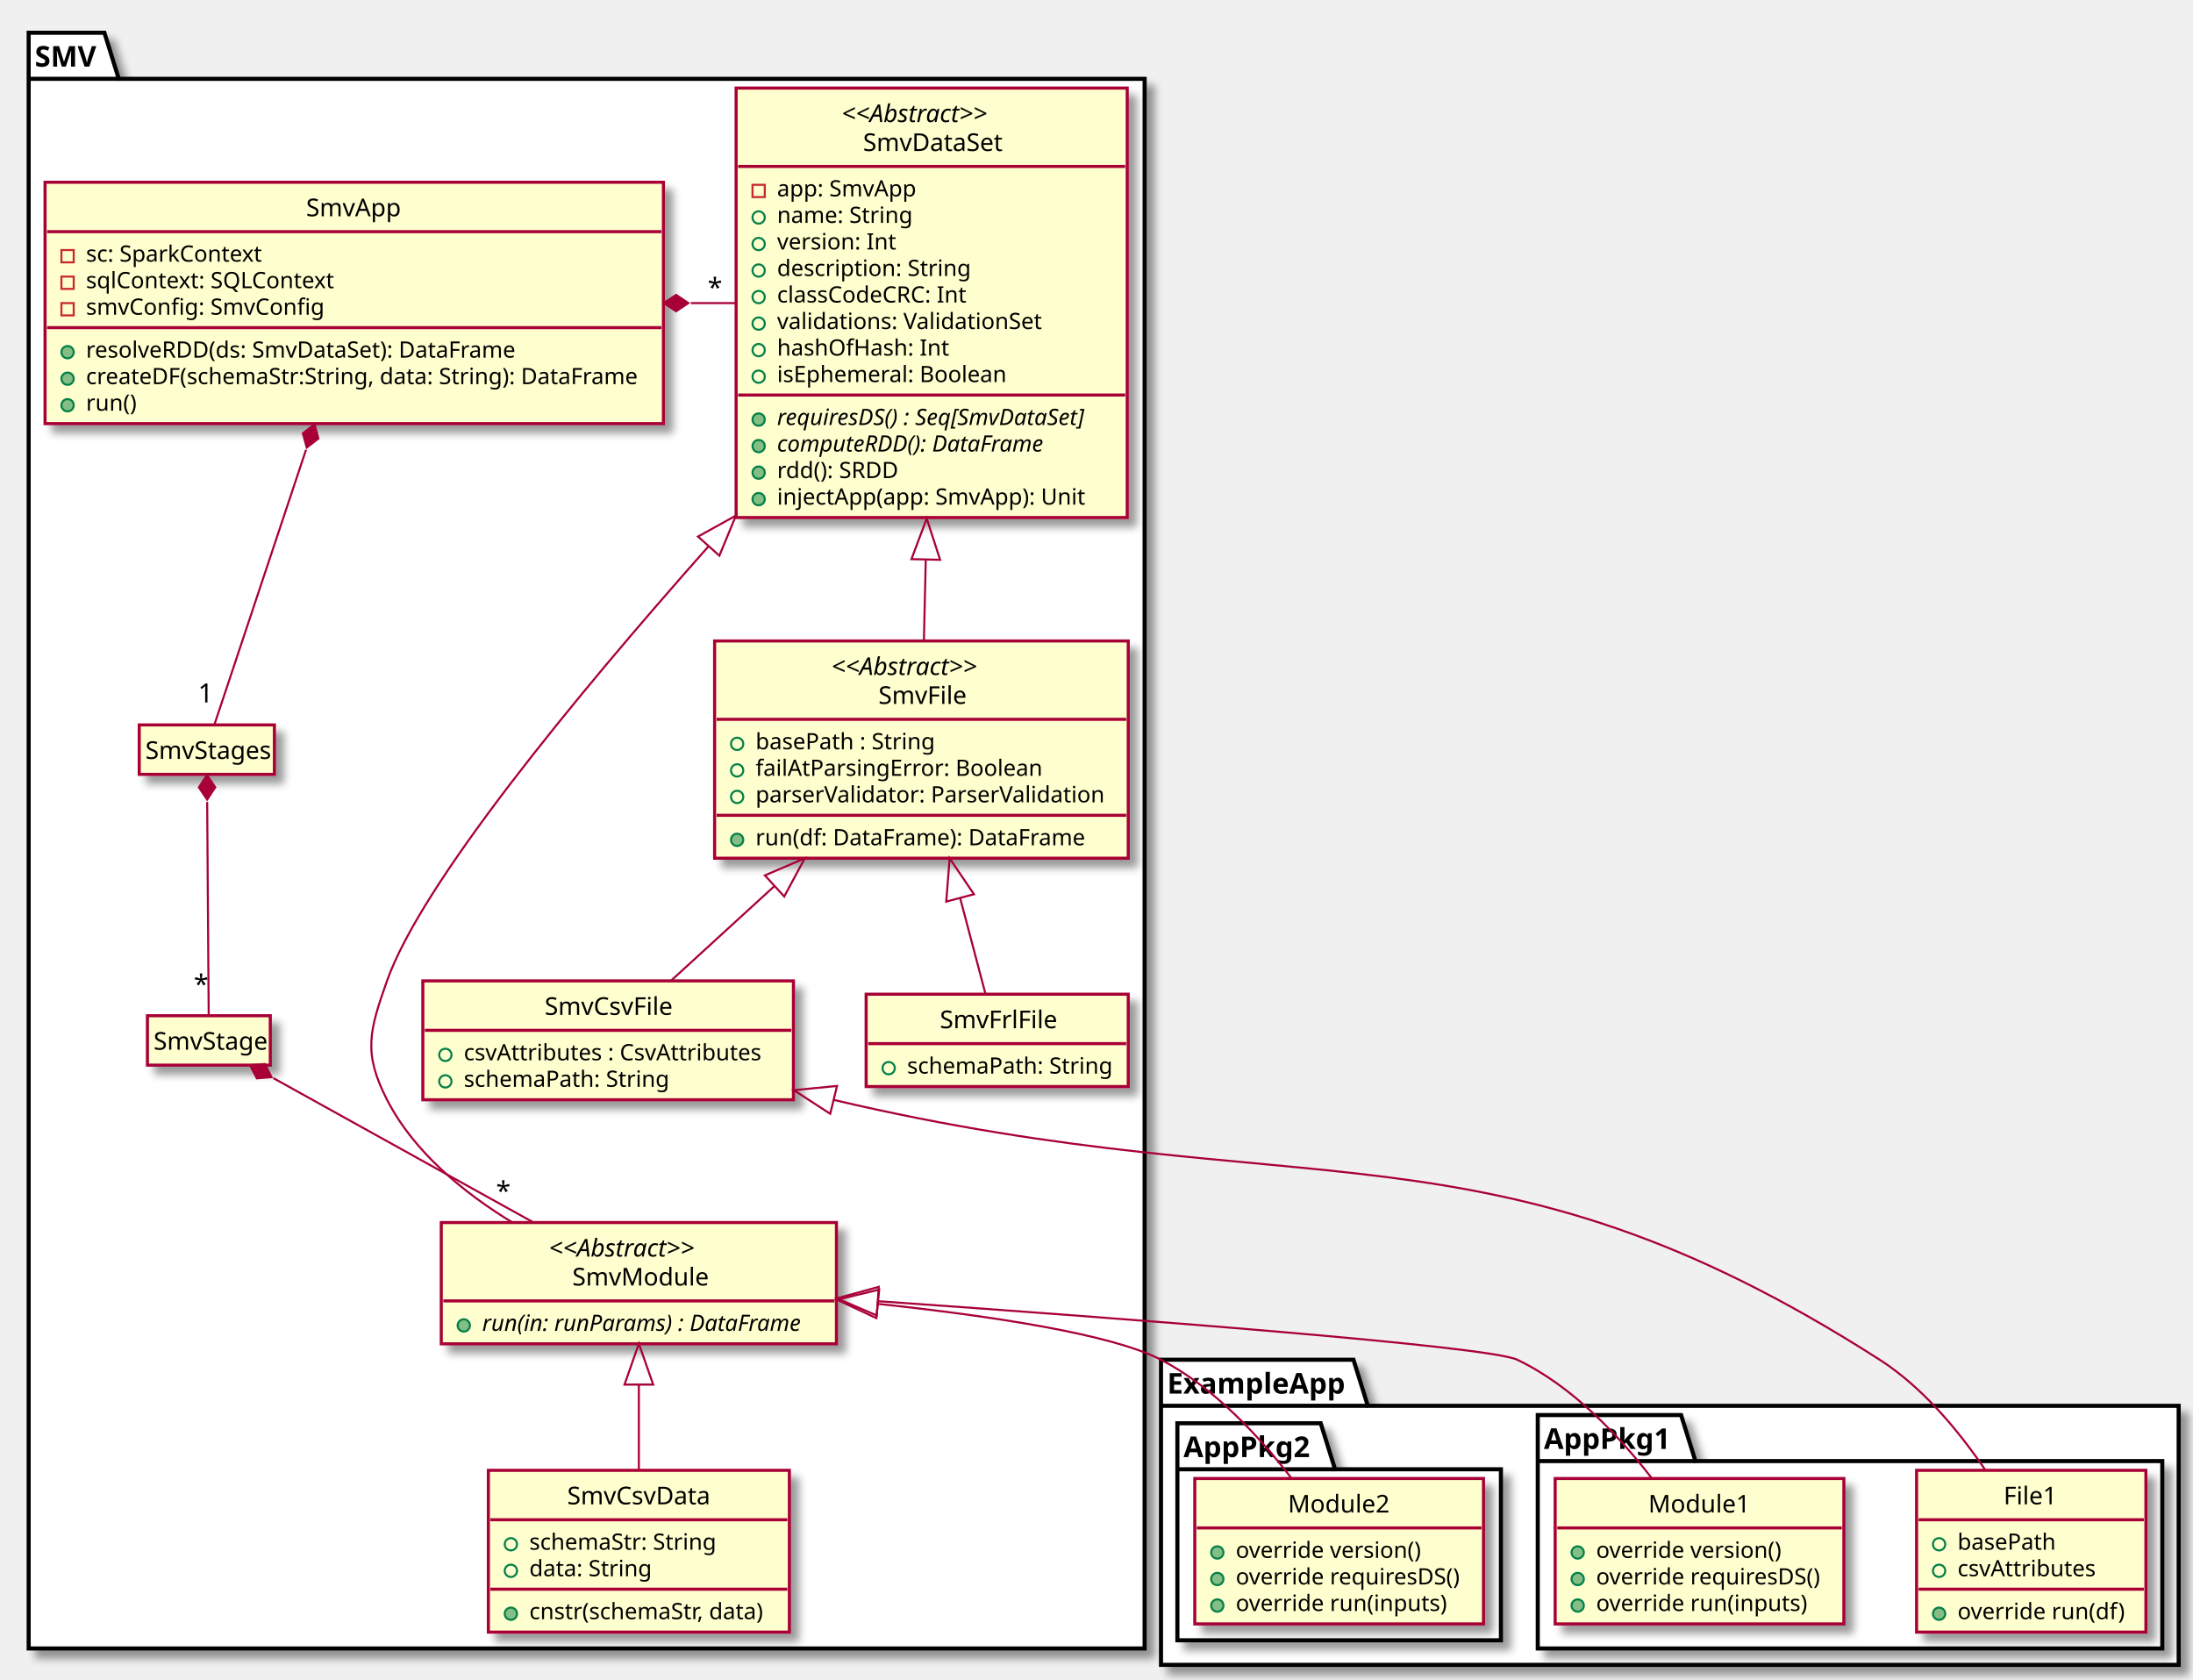
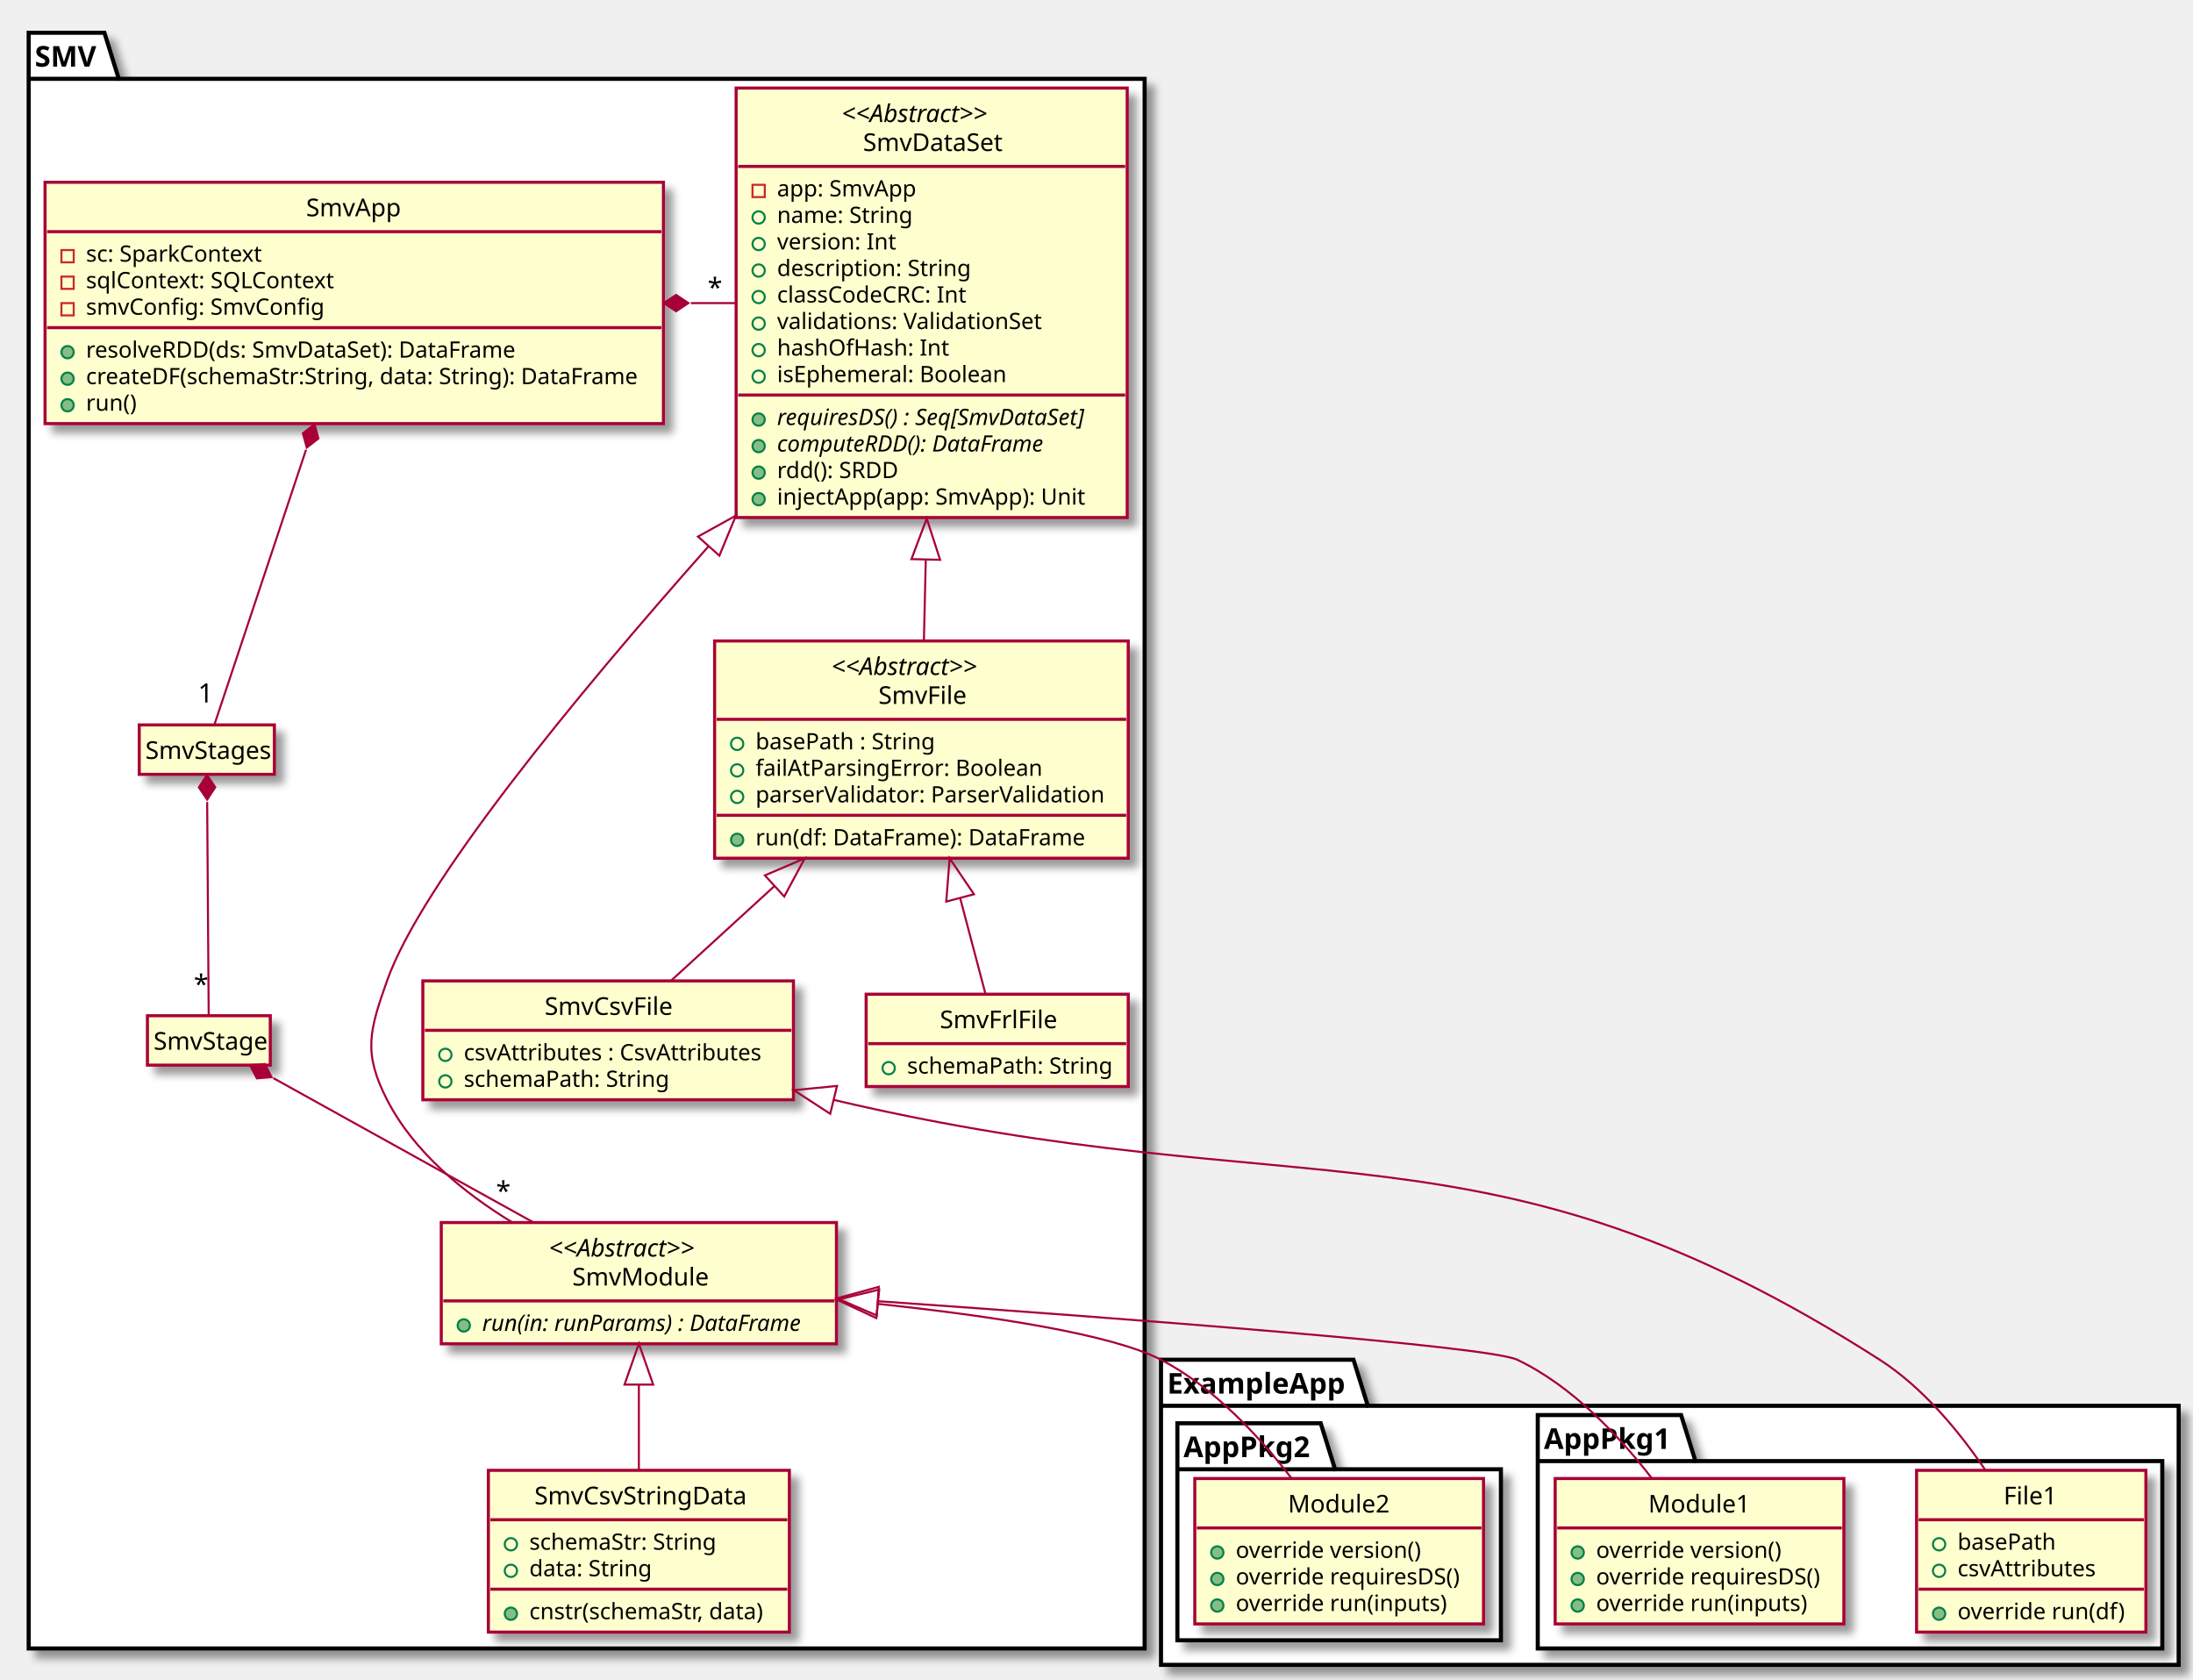
<svg xmlns="http://www.w3.org/2000/svg" height="820pt" style="width:1071px;height:820px;" version="1.1" viewBox="0 0 1071 820" width="1071pt">
  <defs>
    <filter height="300%" id="f1" width="300%" x="-1" y="-1">
      <feGaussianBlur result="blurOut" stdDeviation="2.0" />
      <feColorMatrix in="blurOut" result="blurOut2" type="matrix" values="0 0 0 0 0 0 0 0 0 0 0 0 0 0 0 0 0 0 .4 0" />
      <feOffset dx="4.0" dy="4.0" in="blurOut2" result="blurOut3" />
      <feBlend in="SourceGraphic" in2="blurOut3" mode="normal" />
    </filter>
  </defs>
  <g>
    <polygon fill="#FFFFFF" filter="url(#f1)" points="14,16,51,16,58,38.488,559,38.488,559,805,14,805,14,16" style="stroke: #000000; stroke-width: 2.0;" />
    <line style="stroke: #000000; stroke-width: 2.0;" x1="14" x2="58" y1="38.488" y2="38.488" />
    <text fill="#000000" font-family="sans-serif" font-size="14" font-weight="bold" lengthAdjust="spacingAndGlyphs" textLength="31" x="17" y="32.535">SMV</text>
    <polygon fill="#FFFFFF" filter="url(#f1)" points="567,664,661,664,668,686.488,1064,686.488,1064,813,567,813,567,664" style="stroke: #000000; stroke-width: 2.0;" />
    <line style="stroke: #000000; stroke-width: 2.0;" x1="567" x2="668" y1="686.488" y2="686.488" />
    <text fill="#000000" font-family="sans-serif" font-size="14" font-weight="bold" lengthAdjust="spacingAndGlyphs" textLength="88" x="570" y="680.535">ExampleApp</text>
    <polygon fill="#FFFFFF" filter="url(#f1)" points="751,691,821,691,828,713.488,1056,713.488,1056,805,751,805,751,691" style="stroke: #000000; stroke-width: 2.0;" />
    <line style="stroke: #000000; stroke-width: 2.0;" x1="751" x2="828" y1="713.488" y2="713.488" />
    <text fill="#000000" font-family="sans-serif" font-size="14" font-weight="bold" lengthAdjust="spacingAndGlyphs" textLength="64" x="754" y="707.535">AppPkg1</text>
    <polygon fill="#FFFFFF" filter="url(#f1)" points="575,695,645,695,652,717.488,733,717.488,733,801,575,801,575,695" style="stroke: #000000; stroke-width: 2.0;" />
    <line style="stroke: #000000; stroke-width: 2.0;" x1="575" x2="652" y1="717.488" y2="717.488" />
    <text fill="#000000" font-family="sans-serif" font-size="14" font-weight="bold" lengthAdjust="spacingAndGlyphs" textLength="64" x="578" y="711.535">AppPkg2</text>
    <rect fill="#FEFECE" filter="url(#f1)" height="209.727" style="stroke: #A80036; stroke-width: 1.5;" width="191" x="359.5" y="43" />
    <text fill="#000000" font-family="sans-serif" font-size="12" font-style="italic" lengthAdjust="spacingAndGlyphs" textLength="88" x="411" y="59.602">&lt;&lt;Abstract&gt;&gt;</text>
    <text fill="#000000" font-family="sans-serif" font-size="12" lengthAdjust="spacingAndGlyphs" textLength="67" x="421.5" y="73.734">SmvDataSet</text>
    <line style="stroke: #A80036; stroke-width: 1.5;" x1="360.5" x2="549.5" y1="81.266" y2="81.266" />
    <rect fill="none" height="6" style="stroke: #C82930; stroke-width: 1.0;" width="6" x="367.5" y="90.243" />
    <text fill="#000000" font-family="sans-serif" font-size="11" lengthAdjust="spacingAndGlyphs" textLength="70" x="379.5" y="95.9">app: SmvApp</text>
    <ellipse cx="370.5" cy="106.198" fill="none" rx="3" ry="3" style="stroke: #038048; stroke-width: 1.0;" />
    <text fill="#000000" font-family="sans-serif" font-size="11" lengthAdjust="spacingAndGlyphs" textLength="67" x="379.5" y="108.856">name: String</text>
    <ellipse cx="370.5" cy="119.153" fill="none" rx="3" ry="3" style="stroke: #038048; stroke-width: 1.0;" />
    <text fill="#000000" font-family="sans-serif" font-size="11" lengthAdjust="spacingAndGlyphs" textLength="60" x="379.5" y="121.811">version: Int</text>
    <ellipse cx="370.5" cy="132.108" fill="none" rx="3" ry="3" style="stroke: #038048; stroke-width: 1.0;" />
    <text fill="#000000" font-family="sans-serif" font-size="11" lengthAdjust="spacingAndGlyphs" textLength="99" x="379.5" y="134.766">description: String</text>
    <ellipse cx="370.5" cy="145.064" fill="none" rx="3" ry="3" style="stroke: #038048; stroke-width: 1.0;" />
    <text fill="#000000" font-family="sans-serif" font-size="11" lengthAdjust="spacingAndGlyphs" textLength="98" x="379.5" y="147.721">classCodeCRC: Int</text>
    <ellipse cx="370.5" cy="158.019" fill="none" rx="3" ry="3" style="stroke: #038048; stroke-width: 1.0;" />
    <text fill="#000000" font-family="sans-serif" font-size="11" lengthAdjust="spacingAndGlyphs" textLength="133" x="379.5" y="160.676">validations: ValidationSet</text>
    <ellipse cx="370.5" cy="170.974" fill="none" rx="3" ry="3" style="stroke: #038048; stroke-width: 1.0;" />
    <text fill="#000000" font-family="sans-serif" font-size="11" lengthAdjust="spacingAndGlyphs" textLength="86" x="379.5" y="173.631">hashOfHash: Int</text>
    <ellipse cx="370.5" cy="183.929" fill="none" rx="3" ry="3" style="stroke: #038048; stroke-width: 1.0;" />
    <text fill="#000000" font-family="sans-serif" font-size="11" lengthAdjust="spacingAndGlyphs" textLength="113" x="379.5" y="186.586">isEphemeral: Boolean</text>
    <line style="stroke: #A80036; stroke-width: 1.5;" x1="360.5" x2="549.5" y1="192.906" y2="192.906" />
    <ellipse cx="370.5" cy="204.884" fill="#84BE84" rx="3" ry="3" style="stroke: #038048; stroke-width: 1.0;" />
    <text fill="#000000" font-family="sans-serif" font-size="11" font-style="italic" lengthAdjust="spacingAndGlyphs" textLength="165" x="379.5" y="207.541">requiresDS() : Seq[SmvDataSet]</text>
    <ellipse cx="370.5" cy="217.839" fill="#84BE84" rx="3" ry="3" style="stroke: #038048; stroke-width: 1.0;" />
    <text fill="#000000" font-family="sans-serif" font-size="11" font-style="italic" lengthAdjust="spacingAndGlyphs" textLength="141" x="379.5" y="220.496">computeRDD(): DataFrame</text>
    <ellipse cx="370.5" cy="230.794" fill="#84BE84" rx="3" ry="3" style="stroke: #038048; stroke-width: 1.0;" />
    <text fill="#000000" font-family="sans-serif" font-size="11" lengthAdjust="spacingAndGlyphs" textLength="62" x="379.5" y="233.451">rdd(): SRDD</text>
    <ellipse cx="370.5" cy="243.749" fill="#84BE84" rx="3" ry="3" style="stroke: #038048; stroke-width: 1.0;" />
    <text fill="#000000" font-family="sans-serif" font-size="11" lengthAdjust="spacingAndGlyphs" textLength="157" x="379.5" y="246.406">injectApp(app: SmvApp): Unit</text>
    <rect fill="#FEFECE" filter="url(#f1)" height="106.086" style="stroke: #A80036; stroke-width: 1.5;" width="202" x="349" y="313" />
    <text fill="#000000" font-family="sans-serif" font-size="12" font-style="italic" lengthAdjust="spacingAndGlyphs" textLength="88" x="406" y="329.602">&lt;&lt;Abstract&gt;&gt;</text>
    <text fill="#000000" font-family="sans-serif" font-size="12" lengthAdjust="spacingAndGlyphs" textLength="42" x="429" y="343.734">SmvFile</text>
    <line style="stroke: #A80036; stroke-width: 1.5;" x1="350" x2="550" y1="351.266" y2="351.266" />
    <ellipse cx="360" cy="363.243" fill="none" rx="3" ry="3" style="stroke: #038048; stroke-width: 1.0;" />
    <text fill="#000000" font-family="sans-serif" font-size="11" lengthAdjust="spacingAndGlyphs" textLength="89" x="369" y="365.9">basePath : String</text>
    <ellipse cx="360" cy="376.198" fill="none" rx="3" ry="3" style="stroke: #038048; stroke-width: 1.0;" />
    <text fill="#000000" font-family="sans-serif" font-size="11" lengthAdjust="spacingAndGlyphs" textLength="144" x="369" y="378.856">failAtParsingError: Boolean</text>
    <ellipse cx="360" cy="389.153" fill="none" rx="3" ry="3" style="stroke: #038048; stroke-width: 1.0;" />
    <text fill="#000000" font-family="sans-serif" font-size="11" lengthAdjust="spacingAndGlyphs" textLength="176" x="369" y="391.81">parserValidator: ParserValidation</text>
    <line style="stroke: #A80036; stroke-width: 1.5;" x1="350" x2="550" y1="398.131" y2="398.131" />
    <ellipse cx="360" cy="410.108" fill="#84BE84" rx="3" ry="3" style="stroke: #038048; stroke-width: 1.0;" />
    <text fill="#000000" font-family="sans-serif" font-size="11" lengthAdjust="spacingAndGlyphs" textLength="164" x="369" y="412.766">run(df: DataFrame): DataFrame</text>
    <rect fill="#FEFECE" filter="url(#f1)" height="58.043" style="stroke: #A80036; stroke-width: 1.5;" width="181" x="206.5" y="479" />
    <text fill="#000000" font-family="sans-serif" font-size="12" lengthAdjust="spacingAndGlyphs" textLength="62" x="266" y="495.602">SmvCsvFile</text>
    <line style="stroke: #A80036; stroke-width: 1.5;" x1="207.5" x2="386.5" y1="503.133" y2="503.133" />
    <ellipse cx="217.5" cy="515.11" fill="none" rx="3" ry="3" style="stroke: #038048; stroke-width: 1.0;" />
    <text fill="#000000" font-family="sans-serif" font-size="11" lengthAdjust="spacingAndGlyphs" textLength="155" x="226.5" y="517.768">csvAttributes : CsvAttributes</text>
    <ellipse cx="217.5" cy="528.065" fill="none" rx="3" ry="3" style="stroke: #038048; stroke-width: 1.0;" />
    <text fill="#000000" font-family="sans-serif" font-size="11" lengthAdjust="spacingAndGlyphs" textLength="102" x="226.5" y="530.723">schemaPath: String</text>
    <rect fill="#FEFECE" filter="url(#f1)" height="45.088" style="stroke: #A80036; stroke-width: 1.5;" width="128" x="423" y="485.5" />
    <text fill="#000000" font-family="sans-serif" font-size="12" lengthAdjust="spacingAndGlyphs" textLength="56" x="459" y="502.102">SmvFrlFile</text>
    <line style="stroke: #A80036; stroke-width: 1.5;" x1="424" x2="550" y1="509.633" y2="509.633" />
    <ellipse cx="434" cy="521.61" fill="none" rx="3" ry="3" style="stroke: #038048; stroke-width: 1.0;" />
    <text fill="#000000" font-family="sans-serif" font-size="11" lengthAdjust="spacingAndGlyphs" textLength="102" x="443" y="524.268">schemaPath: String</text>
    <rect fill="#FEFECE" filter="url(#f1)" height="59.221" style="stroke: #A80036; stroke-width: 1.5;" width="193" x="215.5" y="597" />
    <text fill="#000000" font-family="sans-serif" font-size="12" font-style="italic" lengthAdjust="spacingAndGlyphs" textLength="88" x="268" y="613.602">&lt;&lt;Abstract&gt;&gt;</text>
    <text fill="#000000" font-family="sans-serif" font-size="12" lengthAdjust="spacingAndGlyphs" textLength="65" x="279.5" y="627.734">SmvModule</text>
    <line style="stroke: #A80036; stroke-width: 1.5;" x1="216.5" x2="407.5" y1="635.266" y2="635.266" />
    <ellipse cx="226.5" cy="647.243" fill="#84BE84" rx="3" ry="3" style="stroke: #038048; stroke-width: 1.0;" />
    <text fill="#000000" font-family="sans-serif" font-size="11" font-style="italic" lengthAdjust="spacingAndGlyphs" textLength="167" x="235.5" y="649.9">run(in: runParams) : DataFrame</text>
    <rect fill="#FEFECE" filter="url(#f1)" height="78.998" style="stroke: #A80036; stroke-width: 1.5;" width="147" x="238.5" y="718" />
-     <text fill="#000000" font-family="sans-serif" font-size="12" lengthAdjust="spacingAndGlyphs" textLength="70" x="277" y="734.602">SmvCsvData</text>
+     <text fill="#000000" font-family="sans-serif" font-size="12" lengthAdjust="spacingAndGlyphs" textLength="102" x="261" y="734.602">SmvCsvStringData</text>
    <line style="stroke: #A80036; stroke-width: 1.5;" x1="239.5" x2="384.5" y1="742.133" y2="742.133" />
    <ellipse cx="249.5" cy="754.11" fill="none" rx="3" ry="3" style="stroke: #038048; stroke-width: 1.0;" />
    <text fill="#000000" font-family="sans-serif" font-size="11" lengthAdjust="spacingAndGlyphs" textLength="94" x="258.5" y="756.768">schemaStr: String</text>
    <ellipse cx="249.5" cy="767.065" fill="none" rx="3" ry="3" style="stroke: #038048; stroke-width: 1.0;" />
    <text fill="#000000" font-family="sans-serif" font-size="11" lengthAdjust="spacingAndGlyphs" textLength="61" x="258.5" y="769.723">data: String</text>
    <line style="stroke: #A80036; stroke-width: 1.5;" x1="239.5" x2="384.5" y1="776.043" y2="776.043" />
    <ellipse cx="249.5" cy="788.02" fill="#84BE84" rx="3" ry="3" style="stroke: #038048; stroke-width: 1.0;" />
    <text fill="#000000" font-family="sans-serif" font-size="11" lengthAdjust="spacingAndGlyphs" textLength="121" x="258.5" y="790.678">cnstr(schemaStr, data)</text>
    <rect fill="#FEFECE" filter="url(#f1)" height="117.863" style="stroke: #A80036; stroke-width: 1.5;" width="302" x="22" y="89" />
    <text fill="#000000" font-family="sans-serif" font-size="12" lengthAdjust="spacingAndGlyphs" textLength="47" x="149.5" y="105.602">SmvApp</text>
    <line style="stroke: #A80036; stroke-width: 1.5;" x1="23" x2="323" y1="113.133" y2="113.133" />
    <rect fill="none" height="6" style="stroke: #C82930; stroke-width: 1.0;" width="6" x="30" y="122.11" />
    <text fill="#000000" font-family="sans-serif" font-size="11" lengthAdjust="spacingAndGlyphs" textLength="91" x="42" y="127.768">sc: SparkContext</text>
    <rect fill="none" height="6" style="stroke: #C82930; stroke-width: 1.0;" width="6" x="30" y="135.065" />
    <text fill="#000000" font-family="sans-serif" font-size="11" lengthAdjust="spacingAndGlyphs" textLength="129" x="42" y="140.723">sqlContext: SQLContext</text>
    <rect fill="none" height="6" style="stroke: #C82930; stroke-width: 1.0;" width="6" x="30" y="148.02" />
    <text fill="#000000" font-family="sans-serif" font-size="11" lengthAdjust="spacingAndGlyphs" textLength="122" x="42" y="153.678">smvConfig: SmvConfig</text>
    <line style="stroke: #A80036; stroke-width: 1.5;" x1="23" x2="323" y1="159.998" y2="159.998" />
    <ellipse cx="33" cy="171.976" fill="#84BE84" rx="3" ry="3" style="stroke: #038048; stroke-width: 1.0;" />
    <text fill="#000000" font-family="sans-serif" font-size="11" lengthAdjust="spacingAndGlyphs" textLength="214" x="42" y="174.633">resolveRDD(ds: SmvDataSet): DataFrame</text>
    <ellipse cx="33" cy="184.931" fill="#84BE84" rx="3" ry="3" style="stroke: #038048; stroke-width: 1.0;" />
    <text fill="#000000" font-family="sans-serif" font-size="11" lengthAdjust="spacingAndGlyphs" textLength="276" x="42" y="187.588">createDF(schemaStr:String, data: String): DataFrame</text>
    <ellipse cx="33" cy="197.886" fill="#84BE84" rx="3" ry="3" style="stroke: #038048; stroke-width: 1.0;" />
    <text fill="#000000" font-family="sans-serif" font-size="11" lengthAdjust="spacingAndGlyphs" textLength="27" x="42" y="200.543">run()</text>
    <rect fill="#FEFECE" filter="url(#f1)" height="24.133" style="stroke: #A80036; stroke-width: 1.5;" width="66" x="68" y="354" />
    <text fill="#000000" font-family="sans-serif" font-size="12" lengthAdjust="spacingAndGlyphs" textLength="60" x="71" y="370.602">SmvStages</text>
    <rect fill="#FEFECE" filter="url(#f1)" height="24.133" style="stroke: #A80036; stroke-width: 1.5;" width="60" x="72" y="496" />
    <text fill="#000000" font-family="sans-serif" font-size="12" lengthAdjust="spacingAndGlyphs" textLength="54" x="75" y="512.602">SmvStage</text>
    <rect fill="#FEFECE" filter="url(#f1)" height="70.998" style="stroke: #A80036; stroke-width: 1.5;" width="141" x="759.5" y="722" />
    <text fill="#000000" font-family="sans-serif" font-size="12" lengthAdjust="spacingAndGlyphs" textLength="50" x="805" y="738.602">Module1</text>
    <line style="stroke: #A80036; stroke-width: 1.5;" x1="760.5" x2="899.5" y1="746.133" y2="746.133" />
    <ellipse cx="770.5" cy="758.11" fill="#84BE84" rx="3" ry="3" style="stroke: #038048; stroke-width: 1.0;" />
    <text fill="#000000" font-family="sans-serif" font-size="11" lengthAdjust="spacingAndGlyphs" textLength="96" x="779.5" y="760.768">override version()</text>
    <ellipse cx="770.5" cy="771.065" fill="#84BE84" rx="3" ry="3" style="stroke: #038048; stroke-width: 1.0;" />
    <text fill="#000000" font-family="sans-serif" font-size="11" lengthAdjust="spacingAndGlyphs" textLength="115" x="779.5" y="773.723">override requiresDS()</text>
    <ellipse cx="770.5" cy="784.02" fill="#84BE84" rx="3" ry="3" style="stroke: #038048; stroke-width: 1.0;" />
    <text fill="#000000" font-family="sans-serif" font-size="11" lengthAdjust="spacingAndGlyphs" textLength="109" x="779.5" y="786.678">override run(inputs)</text>
    <rect fill="#FEFECE" filter="url(#f1)" height="78.998" style="stroke: #A80036; stroke-width: 1.5;" width="112" x="936" y="718" />
    <text fill="#000000" font-family="sans-serif" font-size="12" lengthAdjust="spacingAndGlyphs" textLength="27" x="978.5" y="734.602">File1</text>
    <line style="stroke: #A80036; stroke-width: 1.5;" x1="937" x2="1047" y1="742.133" y2="742.133" />
    <ellipse cx="947" cy="754.11" fill="none" rx="3" ry="3" style="stroke: #038048; stroke-width: 1.0;" />
    <text fill="#000000" font-family="sans-serif" font-size="11" lengthAdjust="spacingAndGlyphs" textLength="48" x="956" y="756.768">basePath</text>
    <ellipse cx="947" cy="767.065" fill="none" rx="3" ry="3" style="stroke: #038048; stroke-width: 1.0;" />
    <text fill="#000000" font-family="sans-serif" font-size="11" lengthAdjust="spacingAndGlyphs" textLength="72" x="956" y="769.723">csvAttributes</text>
    <line style="stroke: #A80036; stroke-width: 1.5;" x1="937" x2="1047" y1="776.043" y2="776.043" />
    <ellipse cx="947" cy="788.02" fill="#84BE84" rx="3" ry="3" style="stroke: #038048; stroke-width: 1.0;" />
    <text fill="#000000" font-family="sans-serif" font-size="11" lengthAdjust="spacingAndGlyphs" textLength="86" x="956" y="790.678">override run(df)</text>
    <rect fill="#FEFECE" filter="url(#f1)" height="70.998" style="stroke: #A80036; stroke-width: 1.5;" width="141" x="583.5" y="722" />
    <text fill="#000000" font-family="sans-serif" font-size="12" lengthAdjust="spacingAndGlyphs" textLength="50" x="629" y="738.602">Module2</text>
    <line style="stroke: #A80036; stroke-width: 1.5;" x1="584.5" x2="723.5" y1="746.133" y2="746.133" />
    <ellipse cx="594.5" cy="758.11" fill="#84BE84" rx="3" ry="3" style="stroke: #038048; stroke-width: 1.0;" />
    <text fill="#000000" font-family="sans-serif" font-size="11" lengthAdjust="spacingAndGlyphs" textLength="96" x="603.5" y="760.768">override version()</text>
    <ellipse cx="594.5" cy="771.065" fill="#84BE84" rx="3" ry="3" style="stroke: #038048; stroke-width: 1.0;" />
    <text fill="#000000" font-family="sans-serif" font-size="11" lengthAdjust="spacingAndGlyphs" textLength="115" x="603.5" y="773.723">override requiresDS()</text>
    <ellipse cx="594.5" cy="784.02" fill="#84BE84" rx="3" ry="3" style="stroke: #038048; stroke-width: 1.0;" />
    <text fill="#000000" font-family="sans-serif" font-size="11" lengthAdjust="spacingAndGlyphs" textLength="109" x="603.5" y="786.678">override run(inputs)</text>
    <path d="M452.117,273.546 C451.798,287.324 451.488,300.734 451.207,312.85 " fill="none" style="stroke: #A80036; stroke-width: 1.0;" />
    <polygon fill="none" points="445.127,273.036,452.588,253.204,459.123,273.36,445.127,273.036" style="stroke: #A80036; stroke-width: 1.0;" />
    <path d="M378.016,432.868 C360.349,449.033 342.36,465.494 327.835,478.785 " fill="none" style="stroke: #A80036; stroke-width: 1.0;" />
    <polygon fill="none" points="373.548,427.468,393.028,419.131,382.999,437.797,373.548,427.468" style="stroke: #A80036; stroke-width: 1.0;" />
    <path d="M468.909,438.549 C473.407,455.565 477.871,472.459 481.24,485.207 " fill="none" style="stroke: #A80036; stroke-width: 1.0;" />
    <polygon fill="none" points="462.12,440.256,463.777,419.131,475.655,436.678,462.12,440.256" style="stroke: #A80036; stroke-width: 1.0;" />
    <path d="M345.944,266.864 C280.07,341.155 205.694,431.689 189,479 C180.423,503.309 177.244,514.059 189,537 C202.137,562.636 226.539,582.533 250.167,596.91 " fill="none" style="stroke: #A80036; stroke-width: 1.0;" />
    <polygon fill="none" points="340.879,262.026,359.416,251.761,351.327,271.345,340.879,262.026" style="stroke: #A80036; stroke-width: 1.0;" />
    <path d="M312,676.387 C312,690.041 312,704.688 312,717.675 " fill="none" style="stroke: #A80036; stroke-width: 1.0;" />
    <polygon fill="none" points="305,676.129,312,656.129,319,676.129,305,676.129" style="stroke: #A80036; stroke-width: 1.0;" />
    <path d="M337.411,148 C344.756,148 352.102,148 359.447,148 " fill="none" style="stroke: #A80036; stroke-width: 1.0;" />
    <polygon fill="#A80036" points="324.189,148,330.189,152,336.189,148,330.189,144,324.189,148" style="stroke: #A80036; stroke-width: 1.0;" />
    <text fill="#000000" font-family="sans-serif" font-size="13" lengthAdjust="spacingAndGlyphs" textLength="6" x="345.594" y="144.994">*</text>
    <path d="M149.459,219.622 C133.186,268.443 113.037,328.888 104.789,353.633 " fill="none" style="stroke: #A80036; stroke-width: 1.0;" />
    <polygon fill="#A80036" points="153.611,207.168,147.919,211.595,149.816,218.552,155.508,214.125,153.611,207.168" style="stroke: #A80036; stroke-width: 1.0;" />
    <text fill="#000000" font-family="sans-serif" font-size="13" lengthAdjust="spacingAndGlyphs" textLength="8" x="96.702" y="343.043">1</text>
    <path d="M101.176,391.651 C101.395,422.296 101.759,473.299 101.92,495.776 " fill="none" style="stroke: #A80036; stroke-width: 1.0;" />
    <polygon fill="#A80036" points="101.082,378.457,97.125,384.485,101.168,390.457,105.125,384.428,101.082,378.457" style="stroke: #A80036; stroke-width: 1.0;" />
    <text fill="#000000" font-family="sans-serif" font-size="13" lengthAdjust="spacingAndGlyphs" textLength="6" x="94.649" y="485.245">*</text>
    <path d="M133.508,526.479 C167.003,545.061 220.512,574.746 260.218,596.773 " fill="none" style="stroke: #A80036; stroke-width: 1.0;" />
    <polygon fill="#A80036" points="122.136,520.171,125.442,526.58,132.629,525.993,129.323,519.584,122.136,520.171" style="stroke: #A80036; stroke-width: 1.0;" />
    <text fill="#000000" font-family="sans-serif" font-size="13" lengthAdjust="spacingAndGlyphs" textLength="6" x="242.234" y="586.208">*</text>
    <path d="M428.955,635.413 C551.119,643.987 727.013,657.333 741,664 C767.756,676.753 790.733,701.221 806.636,721.79 " fill="none" style="stroke: #A80036; stroke-width: 1.0;" />
    <polygon fill="none" points="428.176,642.375,408.712,634.001,429.15,628.409,428.176,642.375" style="stroke: #A80036; stroke-width: 1.0;" />
    <path d="M407.14,537.103 C638.085,591.469 725.866,540.957 918,664 C938.956,677.42 956.633,698.819 969.451,717.656 " fill="none" style="stroke: #A80036; stroke-width: 1.0;" />
    <polygon fill="none" points="405.459,543.898,387.688,532.357,408.777,530.297,405.459,543.898" style="stroke: #A80036; stroke-width: 1.0;" />
    <path d="M428.84,636.725 C483.943,642.575 542.832,651.446 567,664 C592.824,677.415 615.148,701.589 630.715,721.859 " fill="none" style="stroke: #A80036; stroke-width: 1.0;" />
    <polygon fill="none" points="427.98,643.674,408.782,634.705,429.383,629.745,427.98,643.674" style="stroke: #A80036; stroke-width: 1.0;" />
  </g>
</svg>
